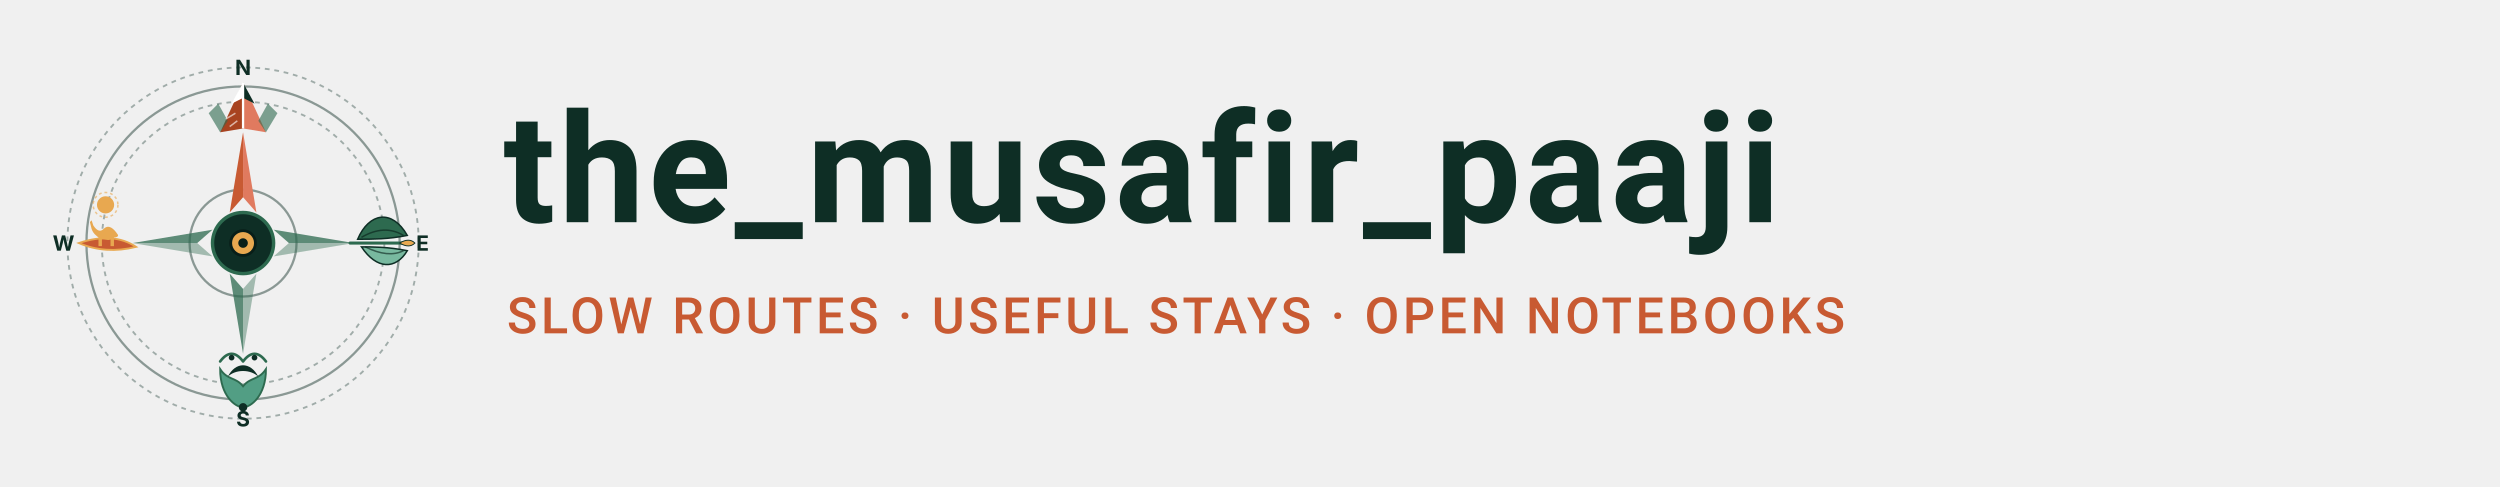
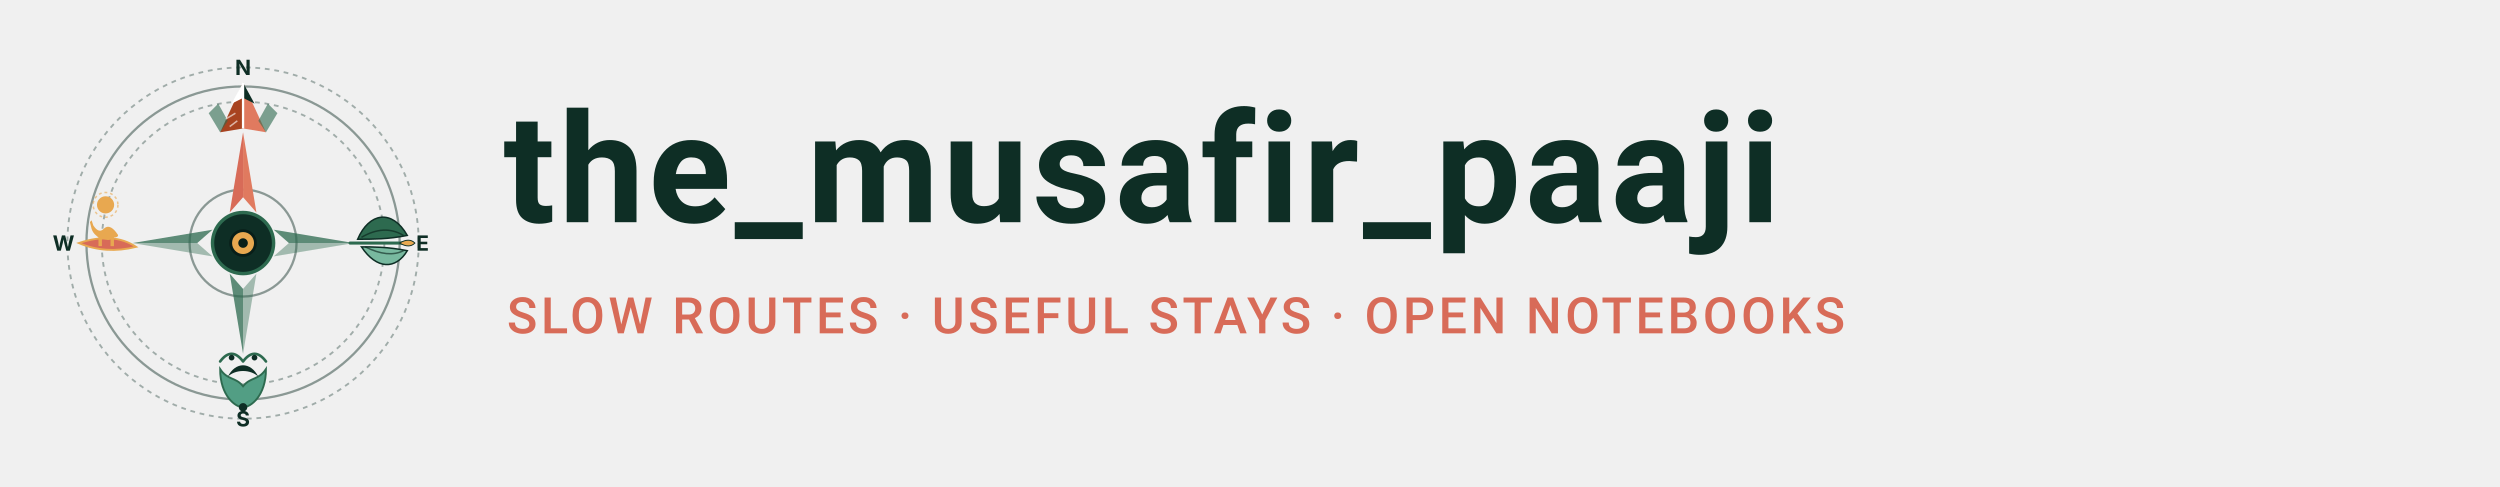
<svg xmlns="http://www.w3.org/2000/svg" viewBox="0 0 720 140" fill="none">
  <g transform="translate(15, 15) scale(0.55)">
    <defs>
      <style>
      .comp-ring { stroke: #0E2E25; stroke-opacity: 0.45; stroke-width: 1.2; fill: none; }
      .comp-ring-dash { stroke: #0E2E25; stroke-opacity: 0.35; stroke-width: 1; stroke-dasharray: 2.5,2.5; fill: none; }
      .comp-text { font-family: -apple-system, BlinkMacSystemFont, 'Segoe UI', system-ui, sans-serif; font-size: 11px; fill: #0E2E25; font-weight: 700; text-anchor: middle; dominant-baseline: central; }
      .real-art { stroke-linecap: round; stroke-linejoin: round; }
    </style>
    </defs>
    <circle cx="100" cy="100" r="92" class="comp-ring-dash" />
    <circle cx="100" cy="100" r="82" class="comp-ring" />
    <circle cx="100" cy="100" r="74" class="comp-ring-dash" />
    <circle cx="100" cy="100" r="28" class="comp-ring" stroke-opacity="0.2" />
    <text x="100" y="8" class="comp-text">N</text>
    <text x="194" y="100" class="comp-text">E</text>
    <text x="100" y="192" class="comp-text">S</text>
    <text x="6" y="100" class="comp-text">W</text>
    <polygon points="144,56 109,91 113,87" fill="#2d6a4f" fill-opacity="0.3" />
    <polygon points="56,144 91,109 87,113" fill="#2d6a4f" fill-opacity="0.3" />
    <polygon points="144,144 109,109 113,113" fill="#2d6a4f" fill-opacity="0.3" />
    <polygon points="56,56 91,91 87,87" fill="#2d6a4f" fill-opacity="0.3" />
    <polygon points="100,42 107,84 100,76" fill="#e07a5f" />
-     <polygon points="100,42 93,84 100,76" fill="#c85a32" />
+     <polygon points="100,42 93,84 100,76" fill="#D86B58" />
    <polygon points="100,158 107,116 100,124" fill="#2d6a4f" fill-opacity="0.4" />
    <polygon points="100,158 93,116 100,124" fill="#2d6a4f" fill-opacity="0.75" />
    <polygon points="158,100 116,107 124,100" fill="#2d6a4f" fill-opacity="0.4" />
    <polygon points="158,100 116,93 124,100" fill="#2d6a4f" fill-opacity="0.75" />
    <polygon points="42,100 84,107 76,100" fill="#2d6a4f" fill-opacity="0.4" />
    <polygon points="42,100 84,93 76,100" fill="#2d6a4f" fill-opacity="0.75" />
    <g id="north-tip-mountain">
      <polygon points="100,16 88,42 100,40" fill="#a84320" />
      <polygon points="100,16 100,40 112,42" fill="#e07a5f" />
      <polygon points="88,42 82,32 87,27 92,36" fill="#2d6a4f" fill-opacity="0.6" />
      <polygon points="112,42 118,32 113,27 108,36" fill="#2d6a4f" fill-opacity="0.6" />
      <polygon points="100,16 94,27 100,24" fill="#ffffff" />
      <polygon points="100,16 100,24 106,27" fill="#0E2E25" />
      <line x1="100" y1="16" x2="100" y2="40" stroke="#ffffff" stroke-width="1.2" />
      <path d="M96 32 L91 35 M97 36 L93 39" stroke="#ffffff" stroke-width="0.8" stroke-opacity="0.6" />
    </g>
    <g id="east-tip-tea">
      <path d="M156,100 Q168,100 186,100" stroke="#2d6a4f" stroke-width="1.6" class="real-art" />
      <path d="M160,98 C166,84 178,82 186,96 C176,98 168,98 160,98 Z" fill="#2d6a4f" stroke="#0E2E25" stroke-width="0.8" />
      <path d="M162,97 Q174,90 184,96" stroke="#081e18" stroke-width="0.8" stroke-opacity="0.6" fill="none" />
      <path d="M162,102 C170,114 180,114 186,104 C176,102 168,102 162,102 Z" fill="#78b99f" stroke="#0E2E25" stroke-width="0.8" />
      <path d="M164,102 Q176,108 184,104" stroke="#081e18" stroke-width="0.8" stroke-opacity="0.6" fill="none" />
      <path d="M182,100 Q187,97 190,100 Q187,103 182,100 Z" fill="#e8a850" stroke="#0E2E25" stroke-width="0.5" />
    </g>
    <g id="south-tip-wave">
      <path d="M88,162 Q94,154 100,162 Q106,154 112,162" stroke="#2d6a4f" stroke-width="1.4" class="real-art" fill="none" />
      <path d="M88,166 C88,180 96,186 100,186 C104,186 112,180 112,166 C108,172 104,170 100,175 C96,170 92,172 88,166 Z" fill="#529e84" stroke="#2d6a4f" stroke-width="1" />
      <path d="M92,170 C96,162 104,162 108,170 C104,166 96,166 92,170 Z" fill="#0E2E25" />
      <circle cx="94" cy="160" r="1.5" fill="#0E2E25" />
      <circle cx="106" cy="160" r="1.5" fill="#0E2E25" />
      <circle cx="100" cy="186" r="2.2" fill="#0E2E25" />
    </g>
    <g id="west-tip-desert">
-       <path d="M44,102 Q32,94 14,100 Q28,106 44,102 Z" fill="#c85a32" stroke="#e8a850" stroke-width="1" />
+       <path d="M44,102 Q32,94 14,100 Q28,106 44,102 Z" fill="#D86B58" stroke="#e8a850" stroke-width="1" />
      <g transform="translate(18, 80) scale(0.9)">
        <path d="M18,17 C16,14 13,11 10,14 C8,16 6,15 4,12 L3,9 L2,10 L3,14 C4,17 6,18 7,19 L7,24 L9,24 L9,20 C11,20 13,21 14,20 L14,24 L16,24 L16,19 C18,19 19,18 18,17 Z" fill="#e8a850" />
      </g>
      <circle cx="28" cy="80" r="4.5" fill="#e8a850" />
      <circle cx="28" cy="80" r="6.5" stroke="#e8a850" stroke-width="0.8" stroke-dasharray="1.5,1.5" fill="none" opacity="0.6" />
    </g>
    <circle cx="100" cy="100" r="16" fill="#0E2E25" stroke="#2d6a4f" stroke-width="1.8" />
    <circle cx="100" cy="100" r="6.5" fill="#e8a850" stroke="#081e18" stroke-width="1.5" />
    <circle cx="100" cy="100" r="2.5" fill="#081e18" />
  </g>
  <text x="145" y="64" font-family="'Source Sans 3', -apple-system, BlinkMacSystemFont, 'Segoe UI', Roboto, sans-serif" font-size="44" font-weight="600" letter-spacing="0.025em" fill="#0E2E25">
    the_musafir_paaji
  </text>
-   <text x="146" y="96" font-family="'Source Sans 3', -apple-system, BlinkMacSystemFont, 'Segoe UI', Roboto, sans-serif" font-size="14.5" font-weight="500" letter-spacing="0.07em" fill="#c85a32">
+   <text x="146" y="96" font-family="'Source Sans 3', -apple-system, BlinkMacSystemFont, 'Segoe UI', Roboto, sans-serif" font-size="14.5" font-weight="500" letter-spacing="0.07em" fill="#D86B58">
    SLOW ROUTES · USEFUL STAYS · OPEN NOTEBOOKS
  </text>
</svg>
